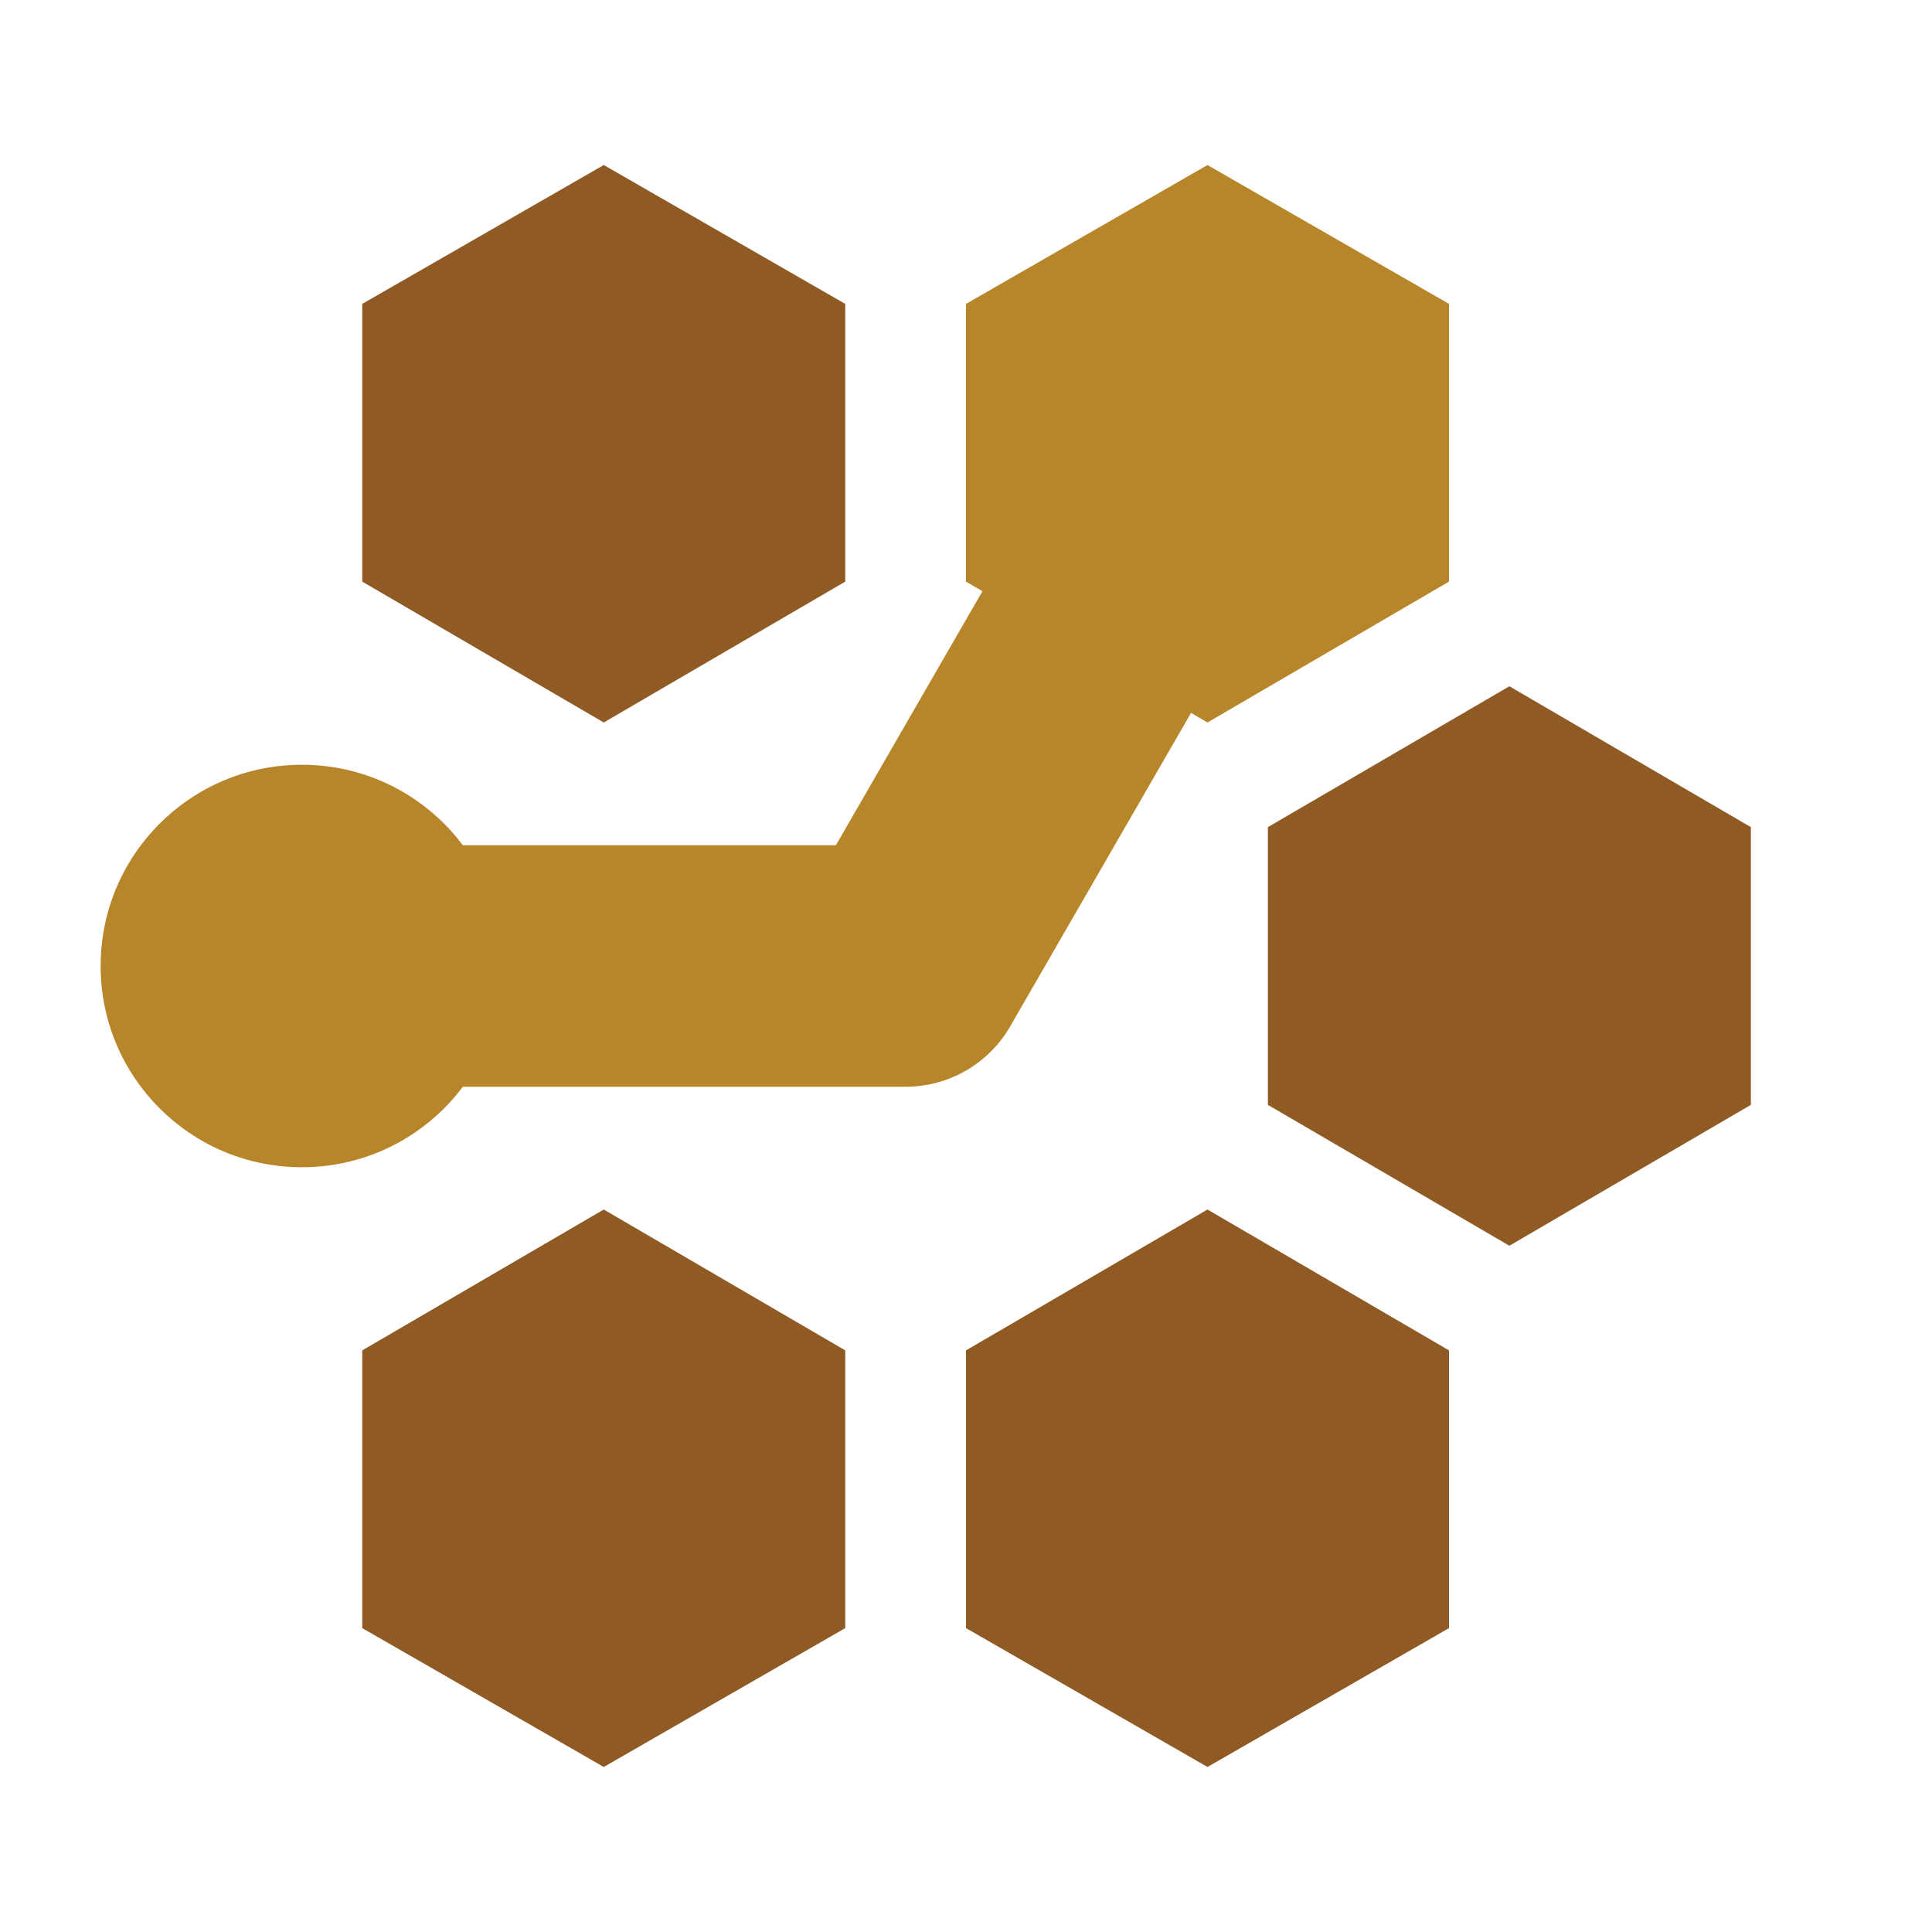
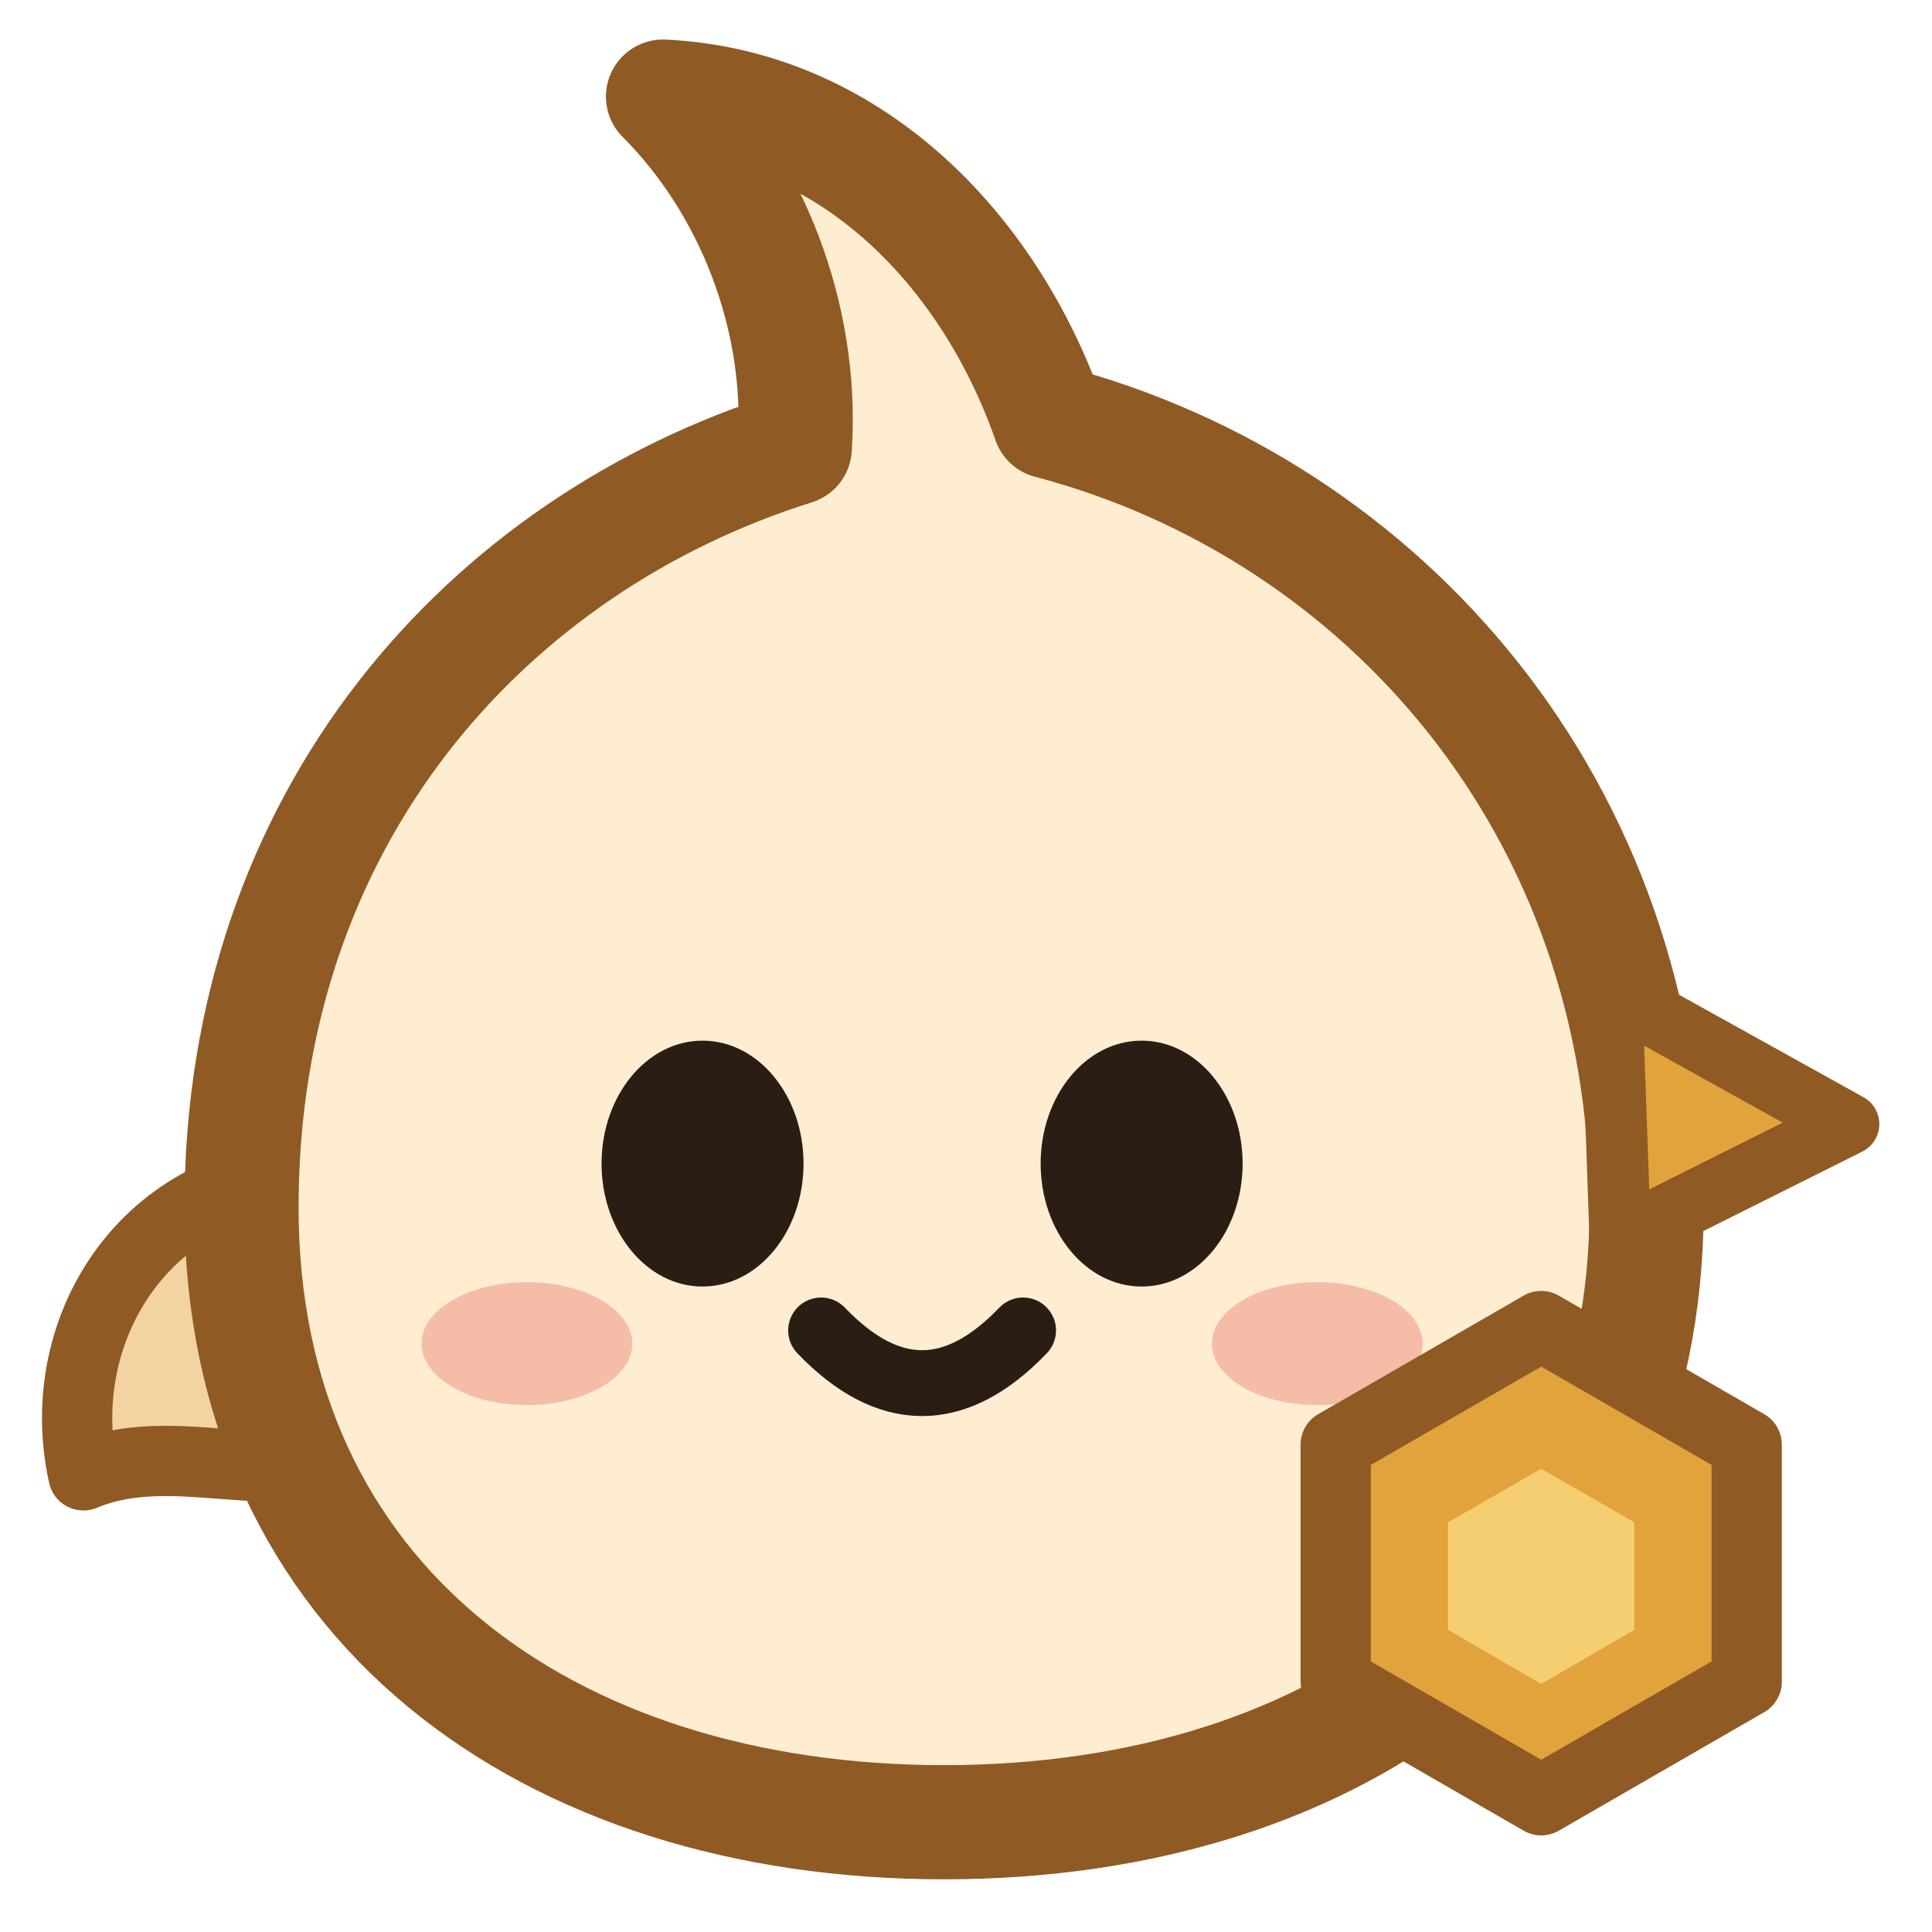
- <svg xmlns="http://www.w3.org/2000/svg" viewBox="0 0 96 96" width="96" height="96">
-   <path fill="#8F5A24" d="M75 34.1 L87 41.1 L87 54.9 L75 61.9 L63 54.9 L63 41.1 Z M60 60.1 L72 67.1 L72 80.9 L60 87.8 L48 80.9 L48 67.1 Z M30 60.1 L42 67.1 L42 80.9 L30 87.8 L18 80.9 L18 67.1 Z M30 8.2 L42 15.1 L42 28.9 L30 35.9 L18 28.9 L18 15.1 Z" />
-   <path fill="#B8862A" d="M60 8.2 L72 15.1 L72 28.9 L60 35.9 L48 28.9 L48 15.1 Z" />
-   <path d="M15 48 L45 48 L60 22" fill="none" stroke="#B8862A" stroke-width="12" stroke-linecap="round" stroke-linejoin="round" />
-   <circle cx="15" cy="48" r="10" fill="#B8862A" />
+ <svg xmlns="http://www.w3.org/2000/svg" viewBox="2.5 3 44 44" width="96" height="96" role="img" aria-label="Honeyguide">
+   <g>
+     <g>
+       <g>
+         <path d="M10.8 29.8C6.2 29.2 3.6 33 4.4 36.6 6.8 35.6 9.4 37.4 11.6 35.4Z" fill="#F4D3A2" stroke="#8F5A24" stroke-linejoin="round" stroke-width="1.6" />
+       </g>
+       <g>
+         <path d="M17.6 5.2C21.8 5.4 25 8.6 26.4 12.6C34 14.6 40 21.4 40 30.5 40 39.5 33 44.5 24 44.5S8 39.5 8 30.5C8 21.6 13.6 15.4 20.6 13.2C20.8 10.2 19.6 7.2 17.6 5.2Z" fill="#FFEDD2" stroke="#8F5A24" stroke-width="2.6" stroke-linejoin="round" />
+       </g>
+       <g>
+         <g>
+           <g>
+             <ellipse cx="18.5" cy="29.5" rx="2.3" ry="2.8" fill="#2A1E14" />
+             <ellipse cx="28.5" cy="29.5" rx="2.3" ry="2.8" fill="#2A1E14" />
+           </g>
+         </g>
+         <g>
+           <ellipse cx="14.5" cy="33.6" rx="2.4" ry="1.4" fill="#EE9C8C" opacity=".6" />
+           <ellipse cx="32.5" cy="33.6" rx="2.4" ry="1.4" fill="#EE9C8C" opacity=".6" />
+         </g>
+         <path d="M21.2 33.3Q23.5 35.7 25.8 33.3" fill="none" stroke="#2A1E14" stroke-width="1.5" stroke-linecap="round" />
+       </g>
+       <g>
+         <path d="M39.2 25.6 44.6 28.6 39.4 31.2Z" fill="#E2A33C" stroke="#8F5A24" stroke-linejoin="round" stroke-width="1.4" />
+       </g>
+     </g>
+     <g>
+       <path d="M37.60 33.20 32.92 35.90 32.92 41.30 37.60 44.00 42.28 41.30 42.28 35.90Z" fill="#E2A33C" stroke="#8F5A24" stroke-linejoin="round" stroke-width="1.6" />
+       <path d="M37.60 36.45 35.48 37.67 35.48 40.12 37.60 41.35 39.72 40.12 39.72 37.67Z" fill="#F6CE72" />
+     </g>
+   </g>
</svg>
